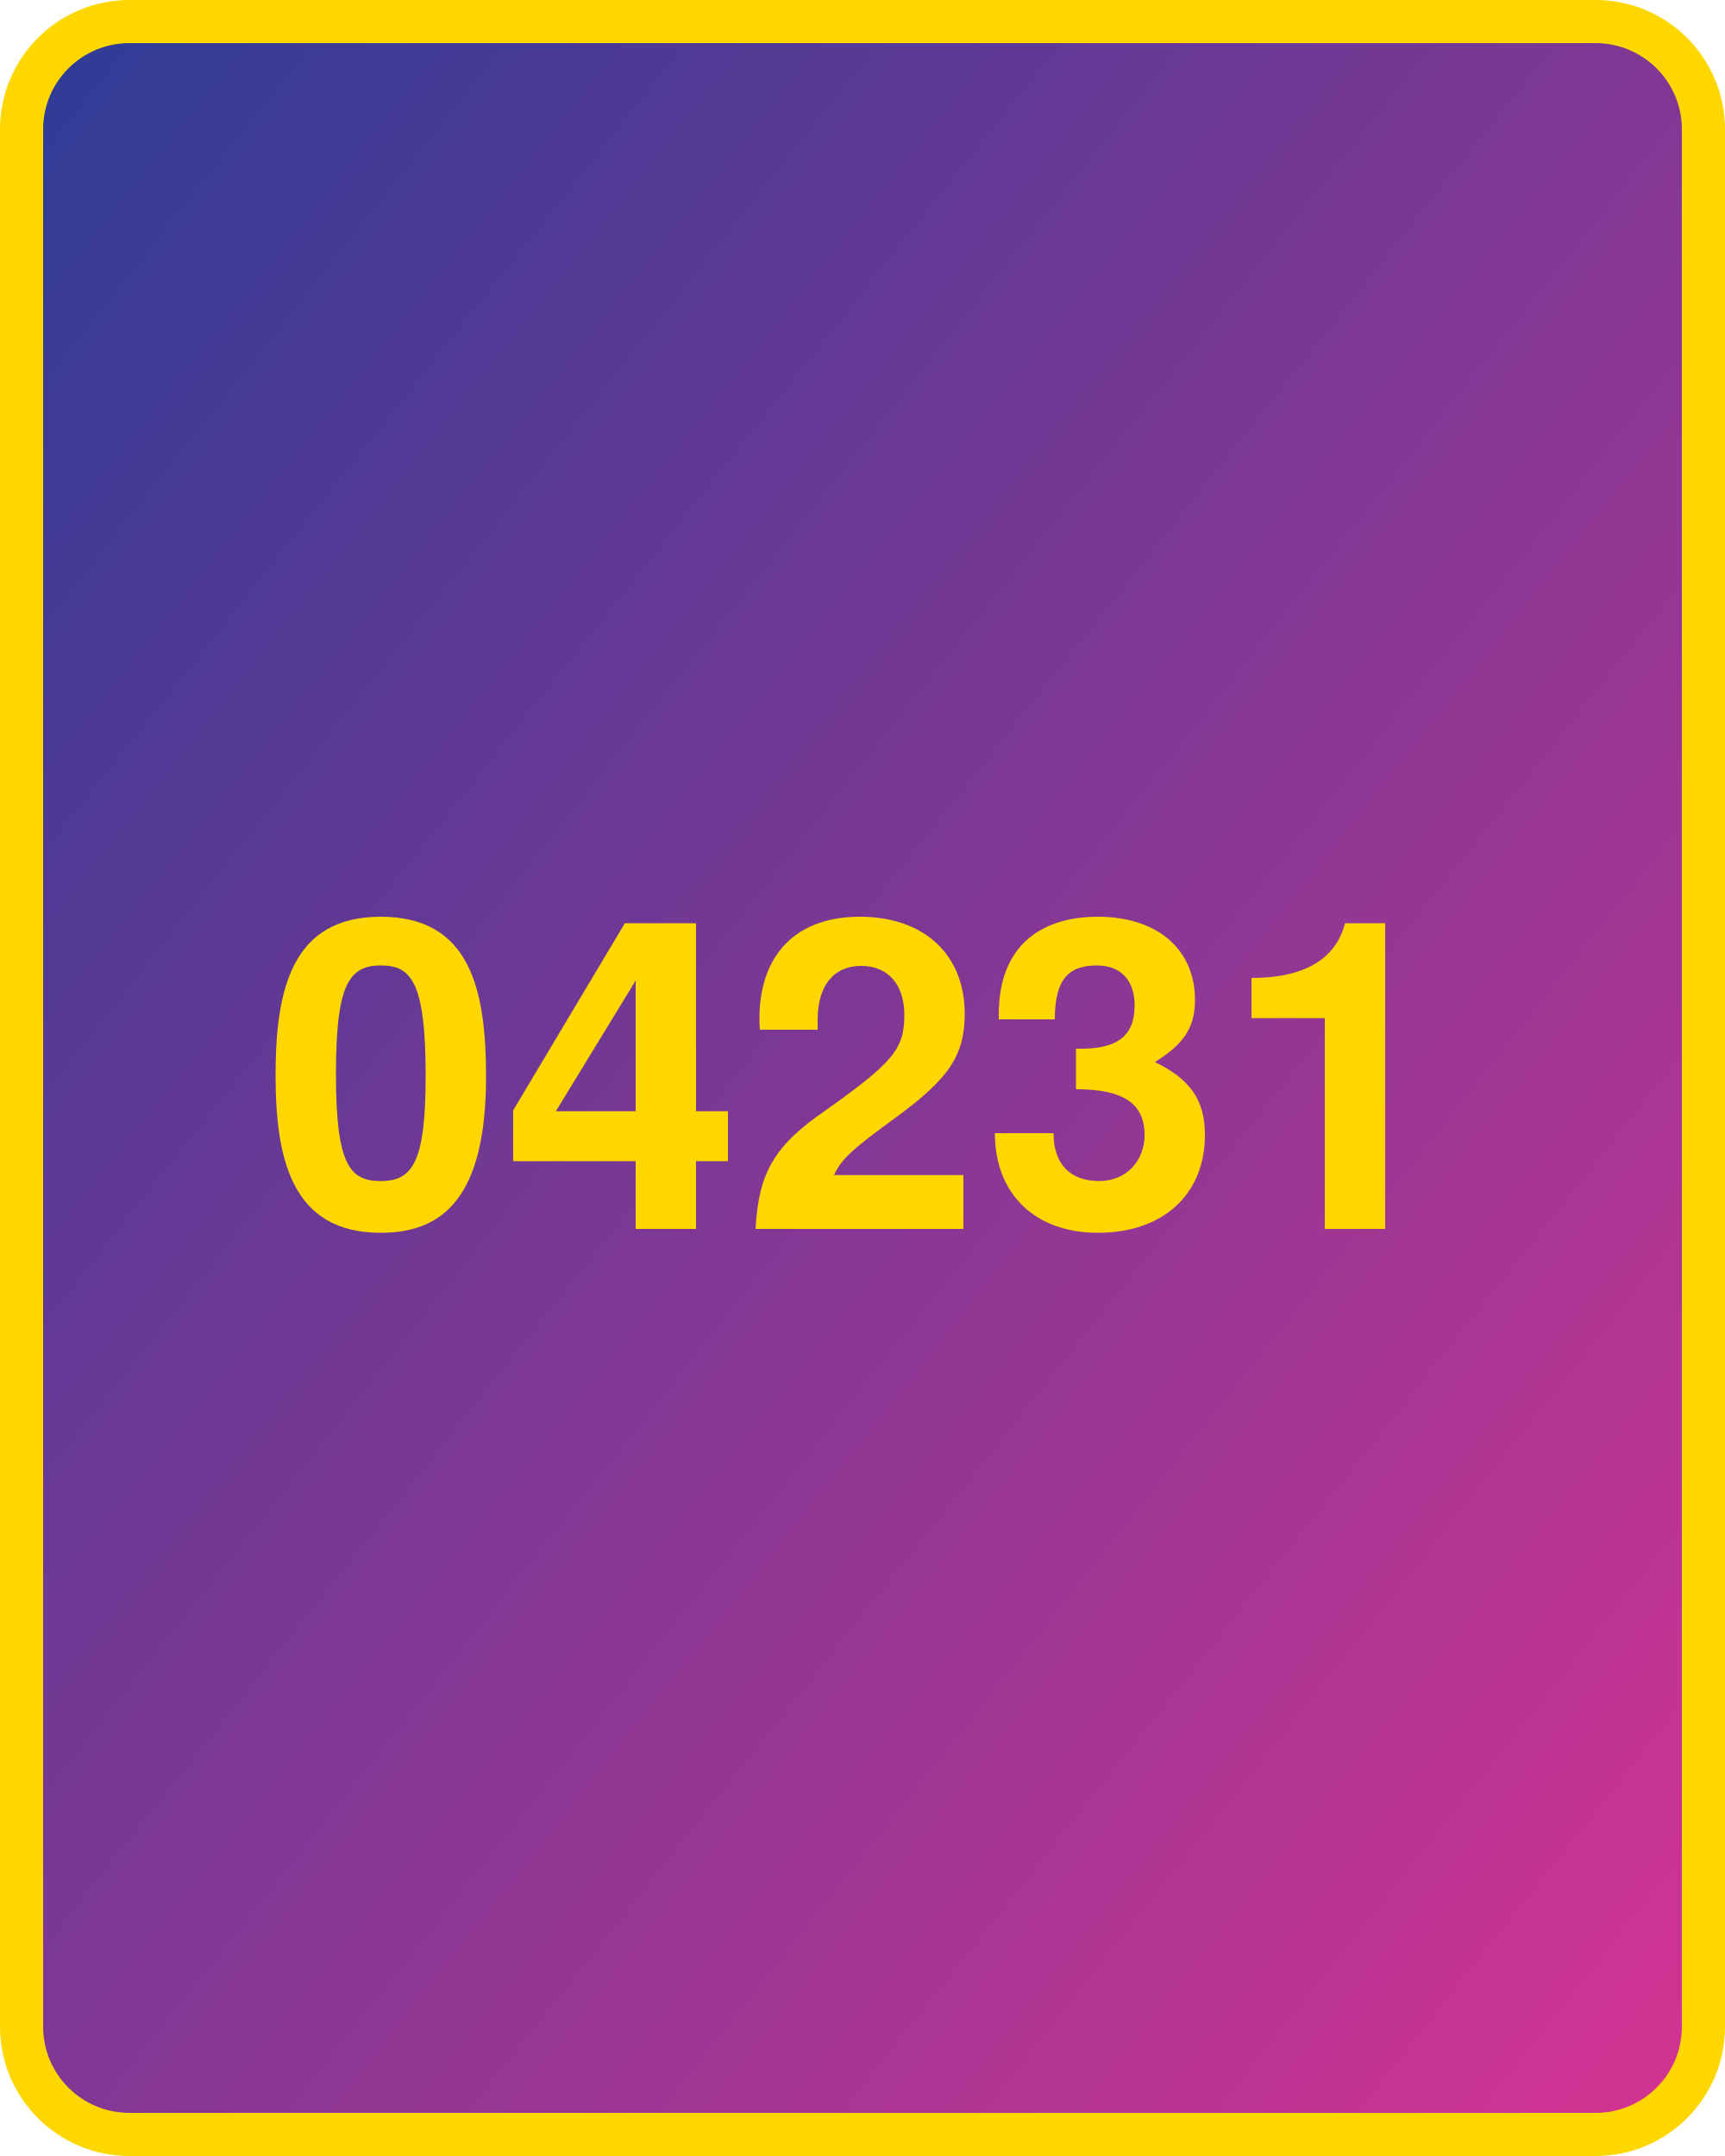
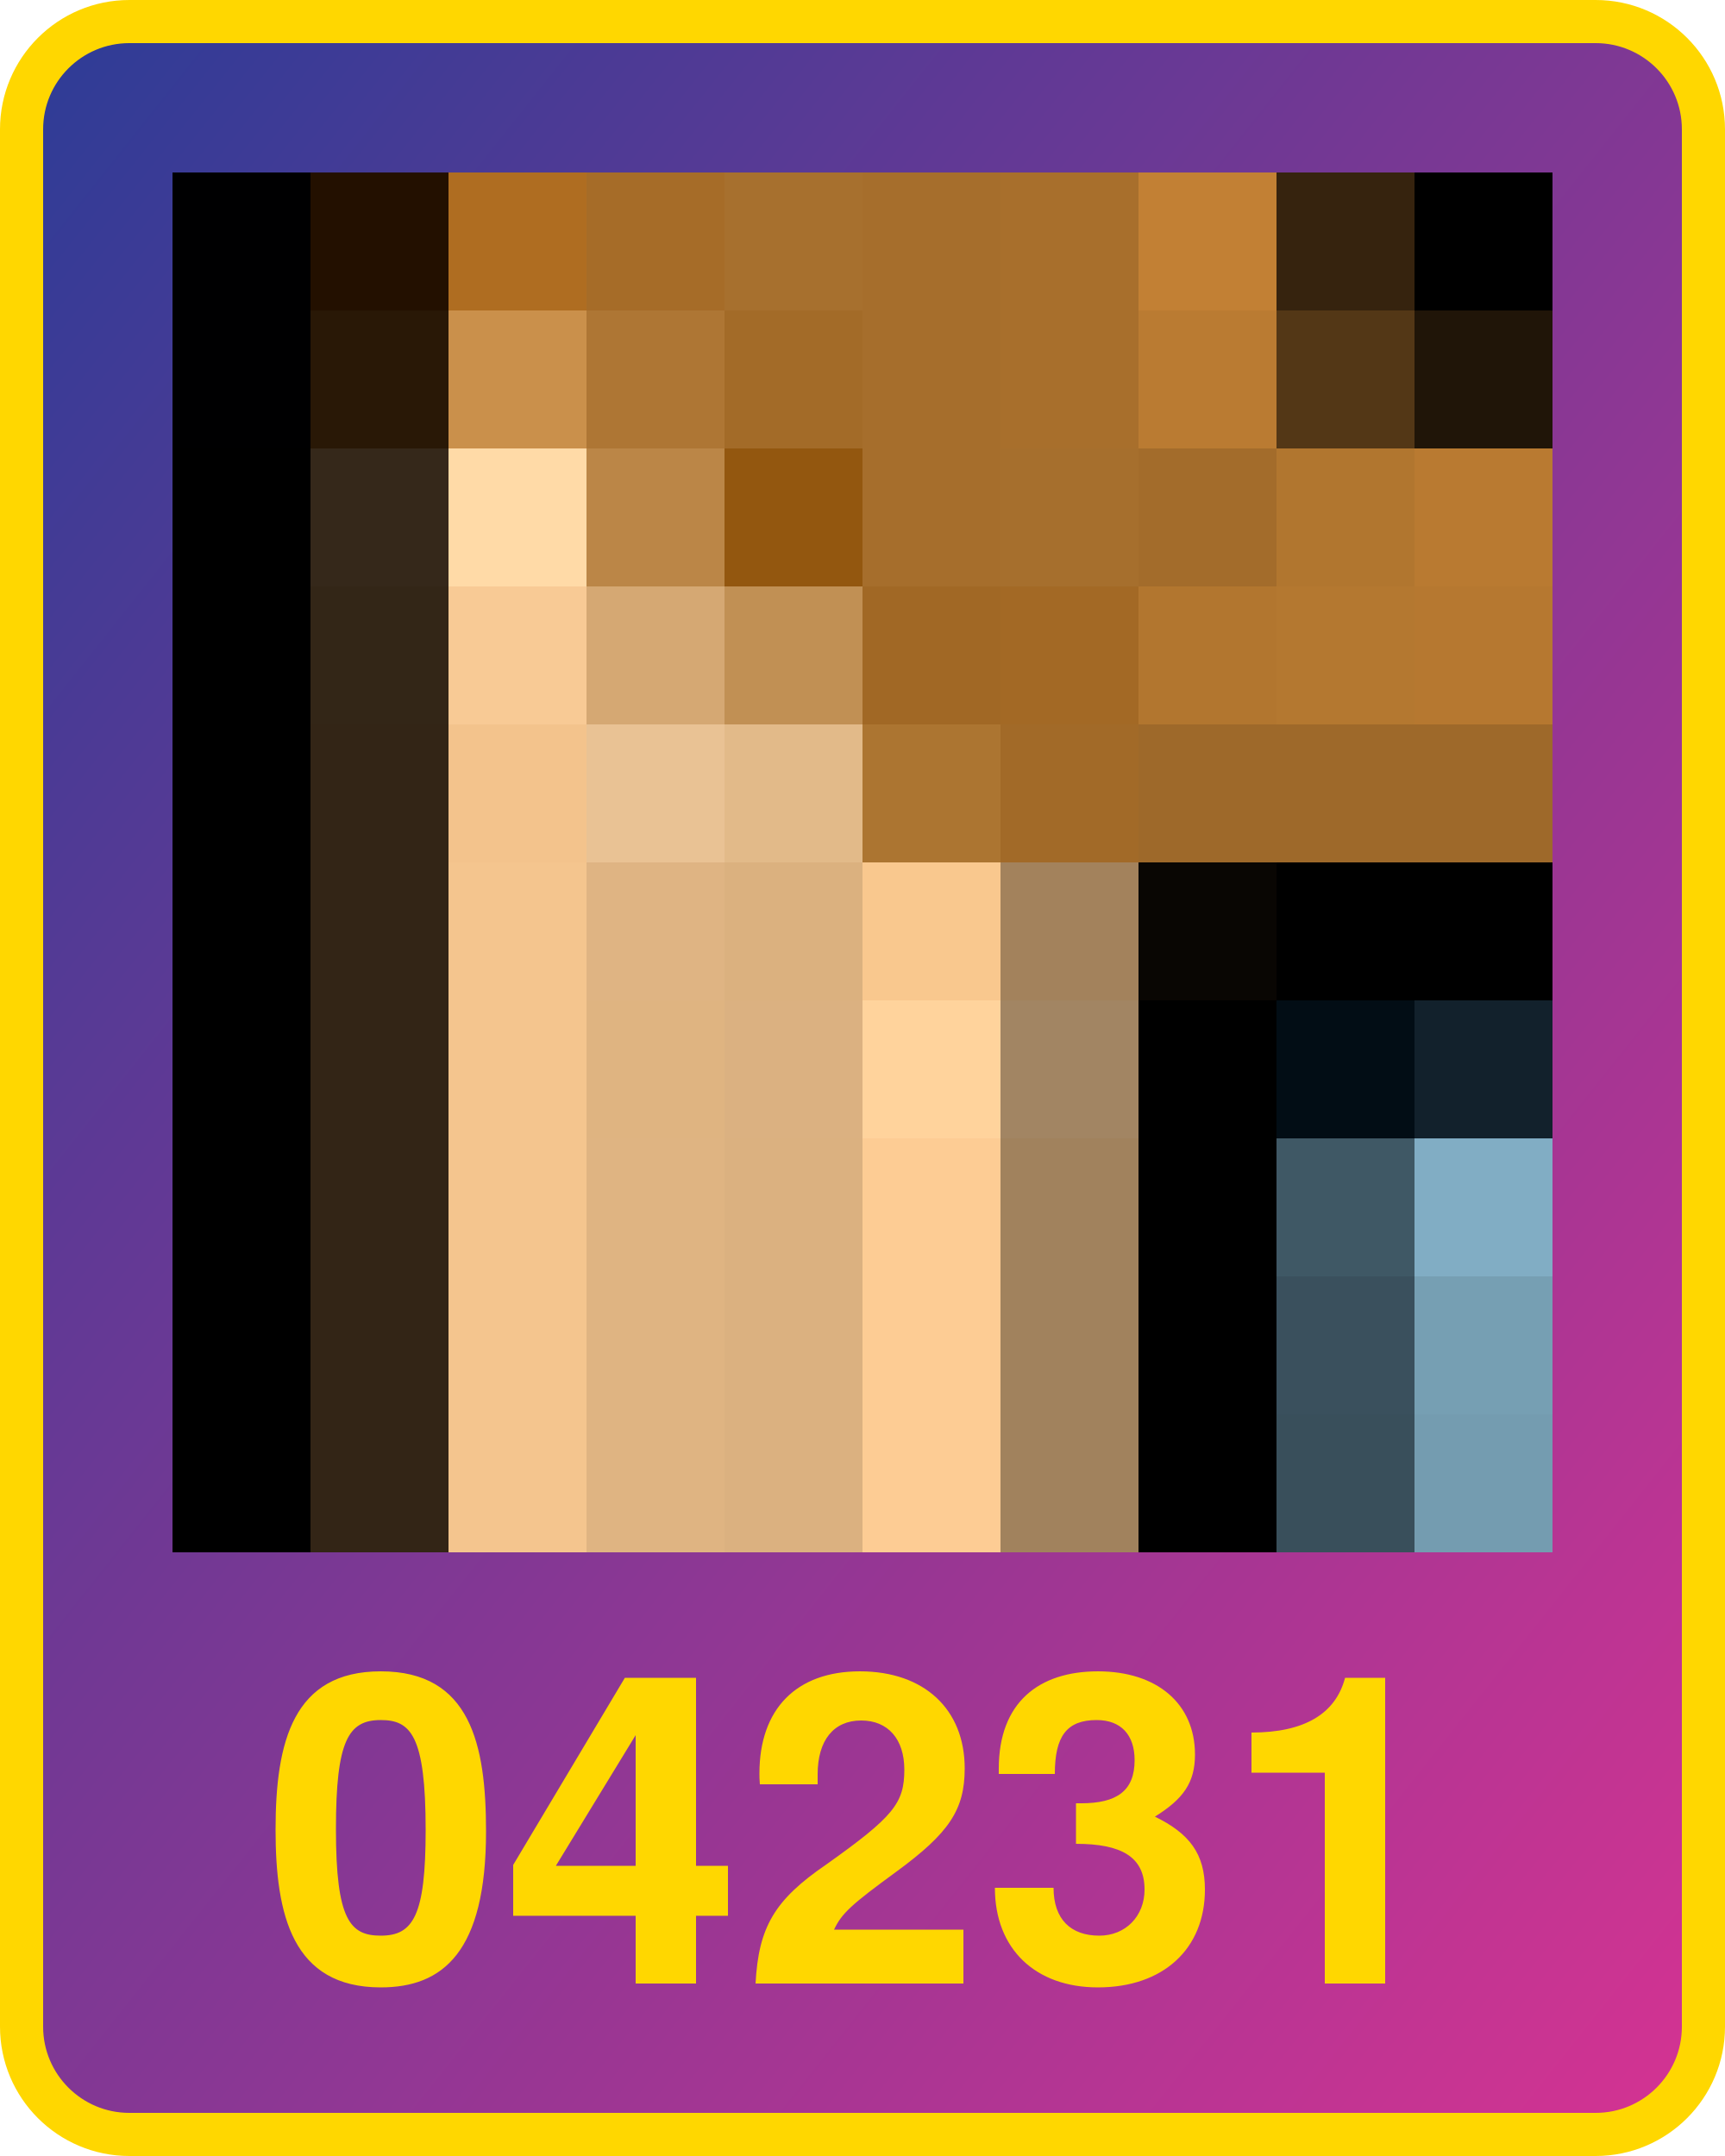
<svg xmlns="http://www.w3.org/2000/svg" width="800" height="1000">
  <defs>
    <linearGradient id="g" x1="0" x2="1" y1="0" y2="1">
      <stop offset="0%" stop-color="#2d3c96" />
      <stop offset="100%" stop-color="#d53392" />
    </linearGradient>
  </defs>
  <rect x="10" y="10" width="780" height="980" fill="url(#g)" rx="50" ry="50" stroke="gold" stroke-width="20" />
-   <text x="400" y="570" width="780" text-anchor="middle" style="font:bold 200px 'Helvetica Neue';fill:gold">04231</text>
+   <text x="400" y="920" width="780" text-anchor="middle" style="font:bold 200px 'Helvetica Neue';fill:gold">04231</text>
+   <g transform="translate(80 80) scale(64)">
+     <rect x="0" y="0" width="1" height="1" fill="#000001" />
+     <rect x="0" y="1" width="1" height="1" fill="#000001" />
+     <rect x="0" y="2" width="1" height="1" fill="#000000" />
+     <rect x="0" y="3" width="1" height="1" fill="#000000" />
+     <rect x="0" y="4" width="1" height="1" fill="#000000" />
+     <rect x="0" y="5" width="1" height="1" fill="#000000" />
+     <rect x="0" y="6" width="1" height="1" fill="#000000" />
+     <rect x="0" y="7" width="1" height="1" fill="#000000" />
+     <rect x="0" y="8" width="1" height="1" fill="#000000" />
+     <rect x="0" y="9" width="1" height="1" fill="#000000" />
+     <rect x="1" y="0" width="1" height="1" fill="#231000" />
+     <rect x="1" y="1" width="1" height="1" fill="#291806" />
+     <rect x="1" y="2" width="1" height="1" fill="#35281a" />
+     <rect x="1" y="3" width="1" height="1" fill="#332617" />
+     <rect x="1" y="4" width="1" height="1" fill="#332516" />
+     <rect x="1" y="5" width="1" height="1" fill="#332516" />
+     <rect x="1" y="6" width="1" height="1" fill="#332516" />
+     <rect x="1" y="7" width="1" height="1" fill="#332516" />
+     <rect x="1" y="8" width="1" height="1" fill="#332516" />
+     <rect x="1" y="9" width="1" height="1" fill="#332516" />
+     <rect x="2" y="0" width="1" height="1" fill="#af6d21" />
+     <rect x="2" y="1" width="1" height="1" fill="#ca904b" />
+     <rect x="2" y="2" width="1" height="1" fill="#ffdaa7" />
+     <rect x="2" y="3" width="1" height="1" fill="#f8ca95" />
+     <rect x="2" y="4" width="1" height="1" fill="#f3c38c" />
+     <rect x="2" y="5" width="1" height="1" fill="#f4c58e" />
+     <rect x="2" y="6" width="1" height="1" fill="#f4c58e" />
+     <rect x="2" y="7" width="1" height="1" fill="#f4c58e" />
+     <rect x="2" y="8" width="1" height="1" fill="#f4c58e" />
+     <rect x="2" y="9" width="1" height="1" fill="#f4c58e" />
+     <rect x="3" y="0" width="1" height="1" fill="#a66c28" />
+     <rect x="3" y="1" width="1" height="1" fill="#ae7634" />
+     <rect x="3" y="2" width="1" height="1" fill="#bb8647" />
+     <rect x="3" y="3" width="1" height="1" fill="#d5a873" />
+     <rect x="3" y="4" width="1" height="1" fill="#e9c294" />
+     <rect x="3" y="5" width="1" height="1" fill="#dfb483" />
+     <rect x="3" y="6" width="1" height="1" fill="#dfb481" />
+     <rect x="3" y="7" width="1" height="1" fill="#dfb482" />
+     <rect x="3" y="8" width="1" height="1" fill="#dfb482" />
+     <rect x="3" y="9" width="1" height="1" fill="#dfb482" />
+     <rect x="4" y="0" width="1" height="1" fill="#a7702e" />
+     <rect x="4" y="1" width="1" height="1" fill="#a36b28" />
+     <rect x="4" y="2" width="1" height="1" fill="#93570f" />
+     <rect x="4" y="3" width="1" height="1" fill="#c19054" />
+     <rect x="4" y="4" width="1" height="1" fill="#e2ba89" />
+     <rect x="4" y="5" width="1" height="1" fill="#dbb17f" />
+     <rect x="4" y="6" width="1" height="1" fill="#dbb181" />
+     <rect x="4" y="7" width="1" height="1" fill="#dbb180" />
+     <rect x="4" y="8" width="1" height="1" fill="#dbb180" />
+     <rect x="4" y="9" width="1" height="1" fill="#dbb180" />
+     <rect x="5" y="0" width="1" height="1" fill="#a66e2c" />
+     <rect x="5" y="1" width="1" height="1" fill="#a66e2c" />
+     <rect x="5" y="2" width="1" height="1" fill="#a66e2c" />
+     <rect x="5" y="3" width="1" height="1" fill="#a16825" />
+     <rect x="5" y="4" width="1" height="1" fill="#ac7531" />
+     <rect x="5" y="5" width="1" height="1" fill="#f9c88e" />
+     <rect x="5" y="6" width="1" height="1" fill="#ffd39c" />
+     <rect x="5" y="7" width="1" height="1" fill="#fdcc94" />
+     <rect x="5" y="8" width="1" height="1" fill="#fdcc94" />
+     <rect x="5" y="9" width="1" height="1" fill="#fdcc94" />
+     <rect x="6" y="0" width="1" height="1" fill="#a86f2c" />
+     <rect x="6" y="1" width="1" height="1" fill="#a86f2c" />
+     <rect x="6" y="2" width="1" height="1" fill="#a66f2d" />
+     <rect x="6" y="3" width="1" height="1" fill="#a36925" />
+     <rect x="6" y="4" width="1" height="1" fill="#a26a28" />
+     <rect x="6" y="5" width="1" height="1" fill="#a3825c" />
+     <rect x="6" y="6" width="1" height="1" fill="#a28563" />
+     <rect x="6" y="7" width="1" height="1" fill="#a1825d" />
+     <rect x="6" y="8" width="1" height="1" fill="#a1825d" />
+     <rect x="6" y="9" width="1" height="1" fill="#a1825d" />
+     <rect x="7" y="0" width="1" height="1" fill="#c28034" />
+     <rect x="7" y="1" width="1" height="1" fill="#ba7b32" />
+     <rect x="7" y="2" width="1" height="1" fill="#a36c2b" />
+     <rect x="7" y="3" width="1" height="1" fill="#b2762f" />
+     <rect x="7" y="4" width="1" height="1" fill="#9e692a" />
+     <rect x="7" y="5" width="1" height="1" fill="#090603" />
+     <rect x="7" y="6" width="1" height="1" fill="#000000" />
+     <rect x="7" y="7" width="1" height="1" fill="#000000" />
+     <rect x="7" y="8" width="1" height="1" fill="#000000" />
+     <rect x="7" y="9" width="1" height="1" fill="#000000" />
+     <rect x="8" y="0" width="1" height="1" fill="#36230e" />
+     <rect x="8" y="1" width="1" height="1" fill="#533716" />
+     <rect x="8" y="2" width="1" height="1" fill="#b1762f" />
+     <rect x="8" y="3" width="1" height="1" fill="#b47830" />
+     <rect x="8" y="4" width="1" height="1" fill="#9e692a" />
+     <rect x="8" y="5" width="1" height="1" fill="#000000" />
+     <rect x="8" y="6" width="1" height="1" fill="#020d15" />
+     <rect x="8" y="7" width="1" height="1" fill="#3f5865" />
+     <rect x="8" y="8" width="1" height="1" fill="#3a505d" />
+     <rect x="8" y="9" width="1" height="1" fill="#394f5b" />
+     <rect x="9" y="0" width="1" height="1" fill="#000000" />
+     <rect x="9" y="1" width="1" height="1" fill="#201508" />
+     <rect x="9" y="2" width="1" height="1" fill="#b97a31" />
+     <rect x="9" y="3" width="1" height="1" fill="#b67830" />
+     <rect x="9" y="4" width="1" height="1" fill="#9e692a" />
+     <rect x="9" y="5" width="1" height="1" fill="#000000" />
+     <rect x="9" y="6" width="1" height="1" fill="#12212c" />
+     <rect x="9" y="7" width="1" height="1" fill="#81adc4" />
+     <rect x="9" y="8" width="1" height="1" fill="#769fb3" />
+     <rect x="9" y="9" width="1" height="1" fill="#749cb0" />
+   </g>
</svg>
